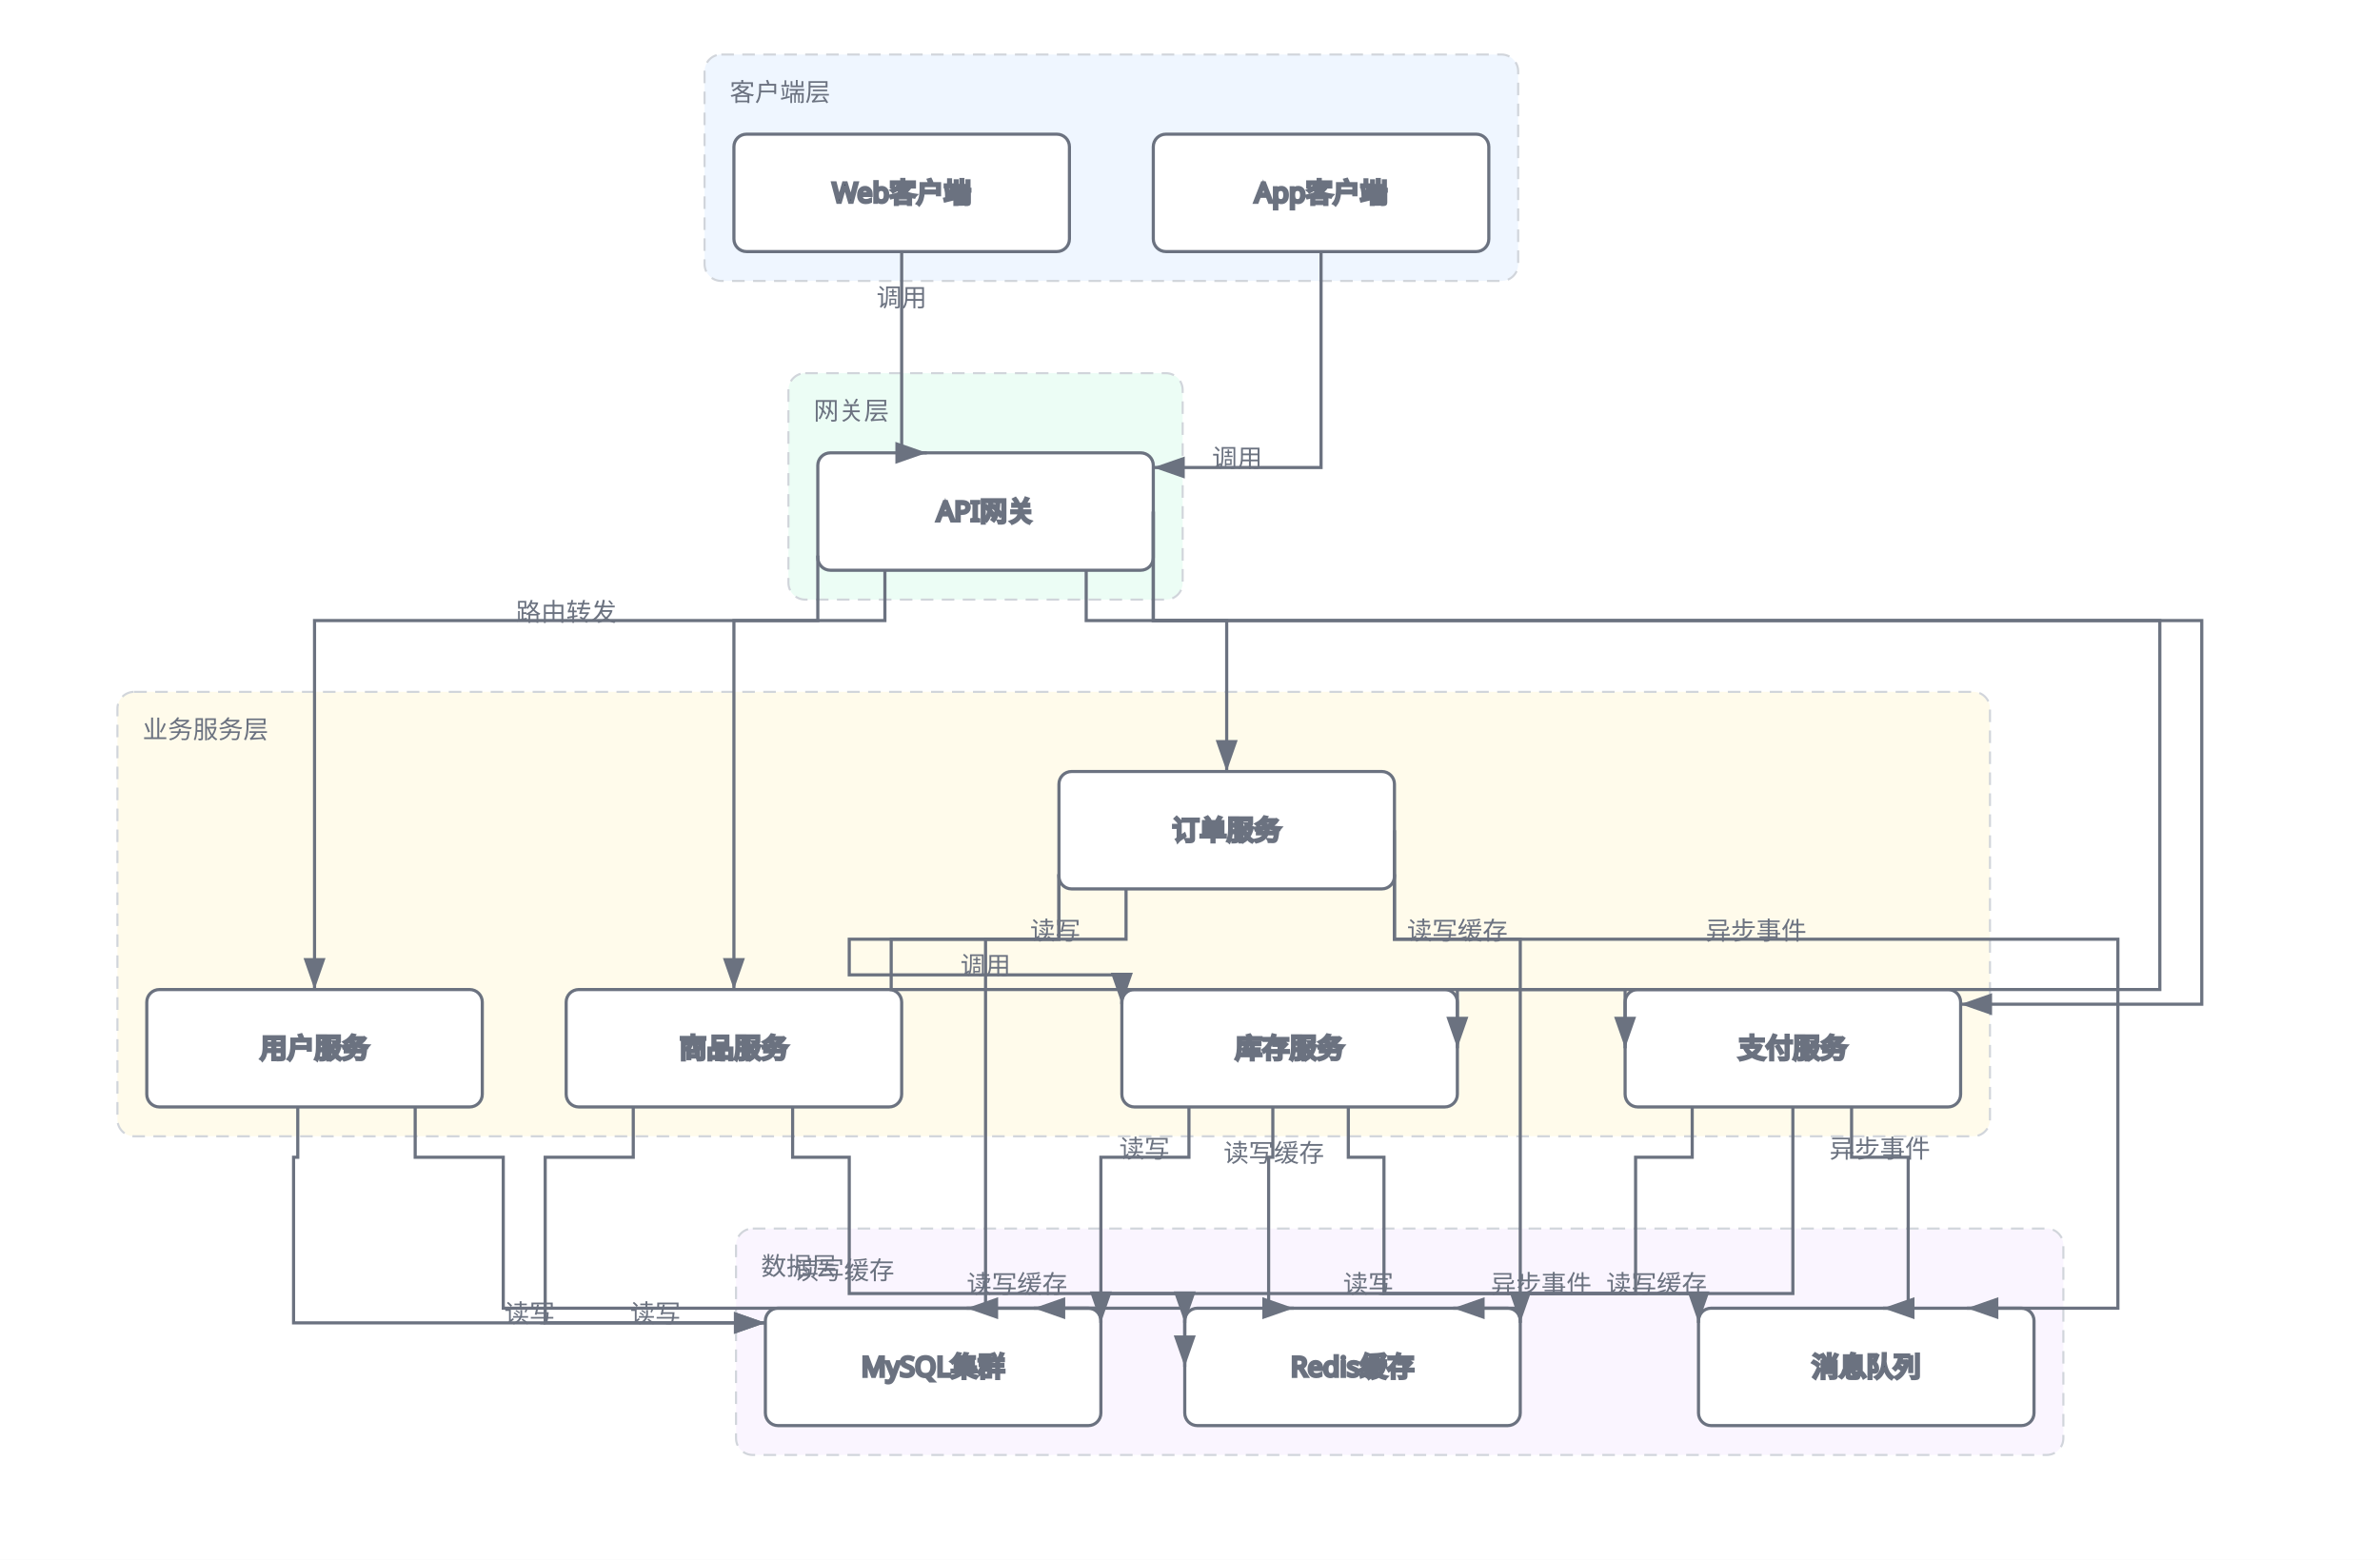
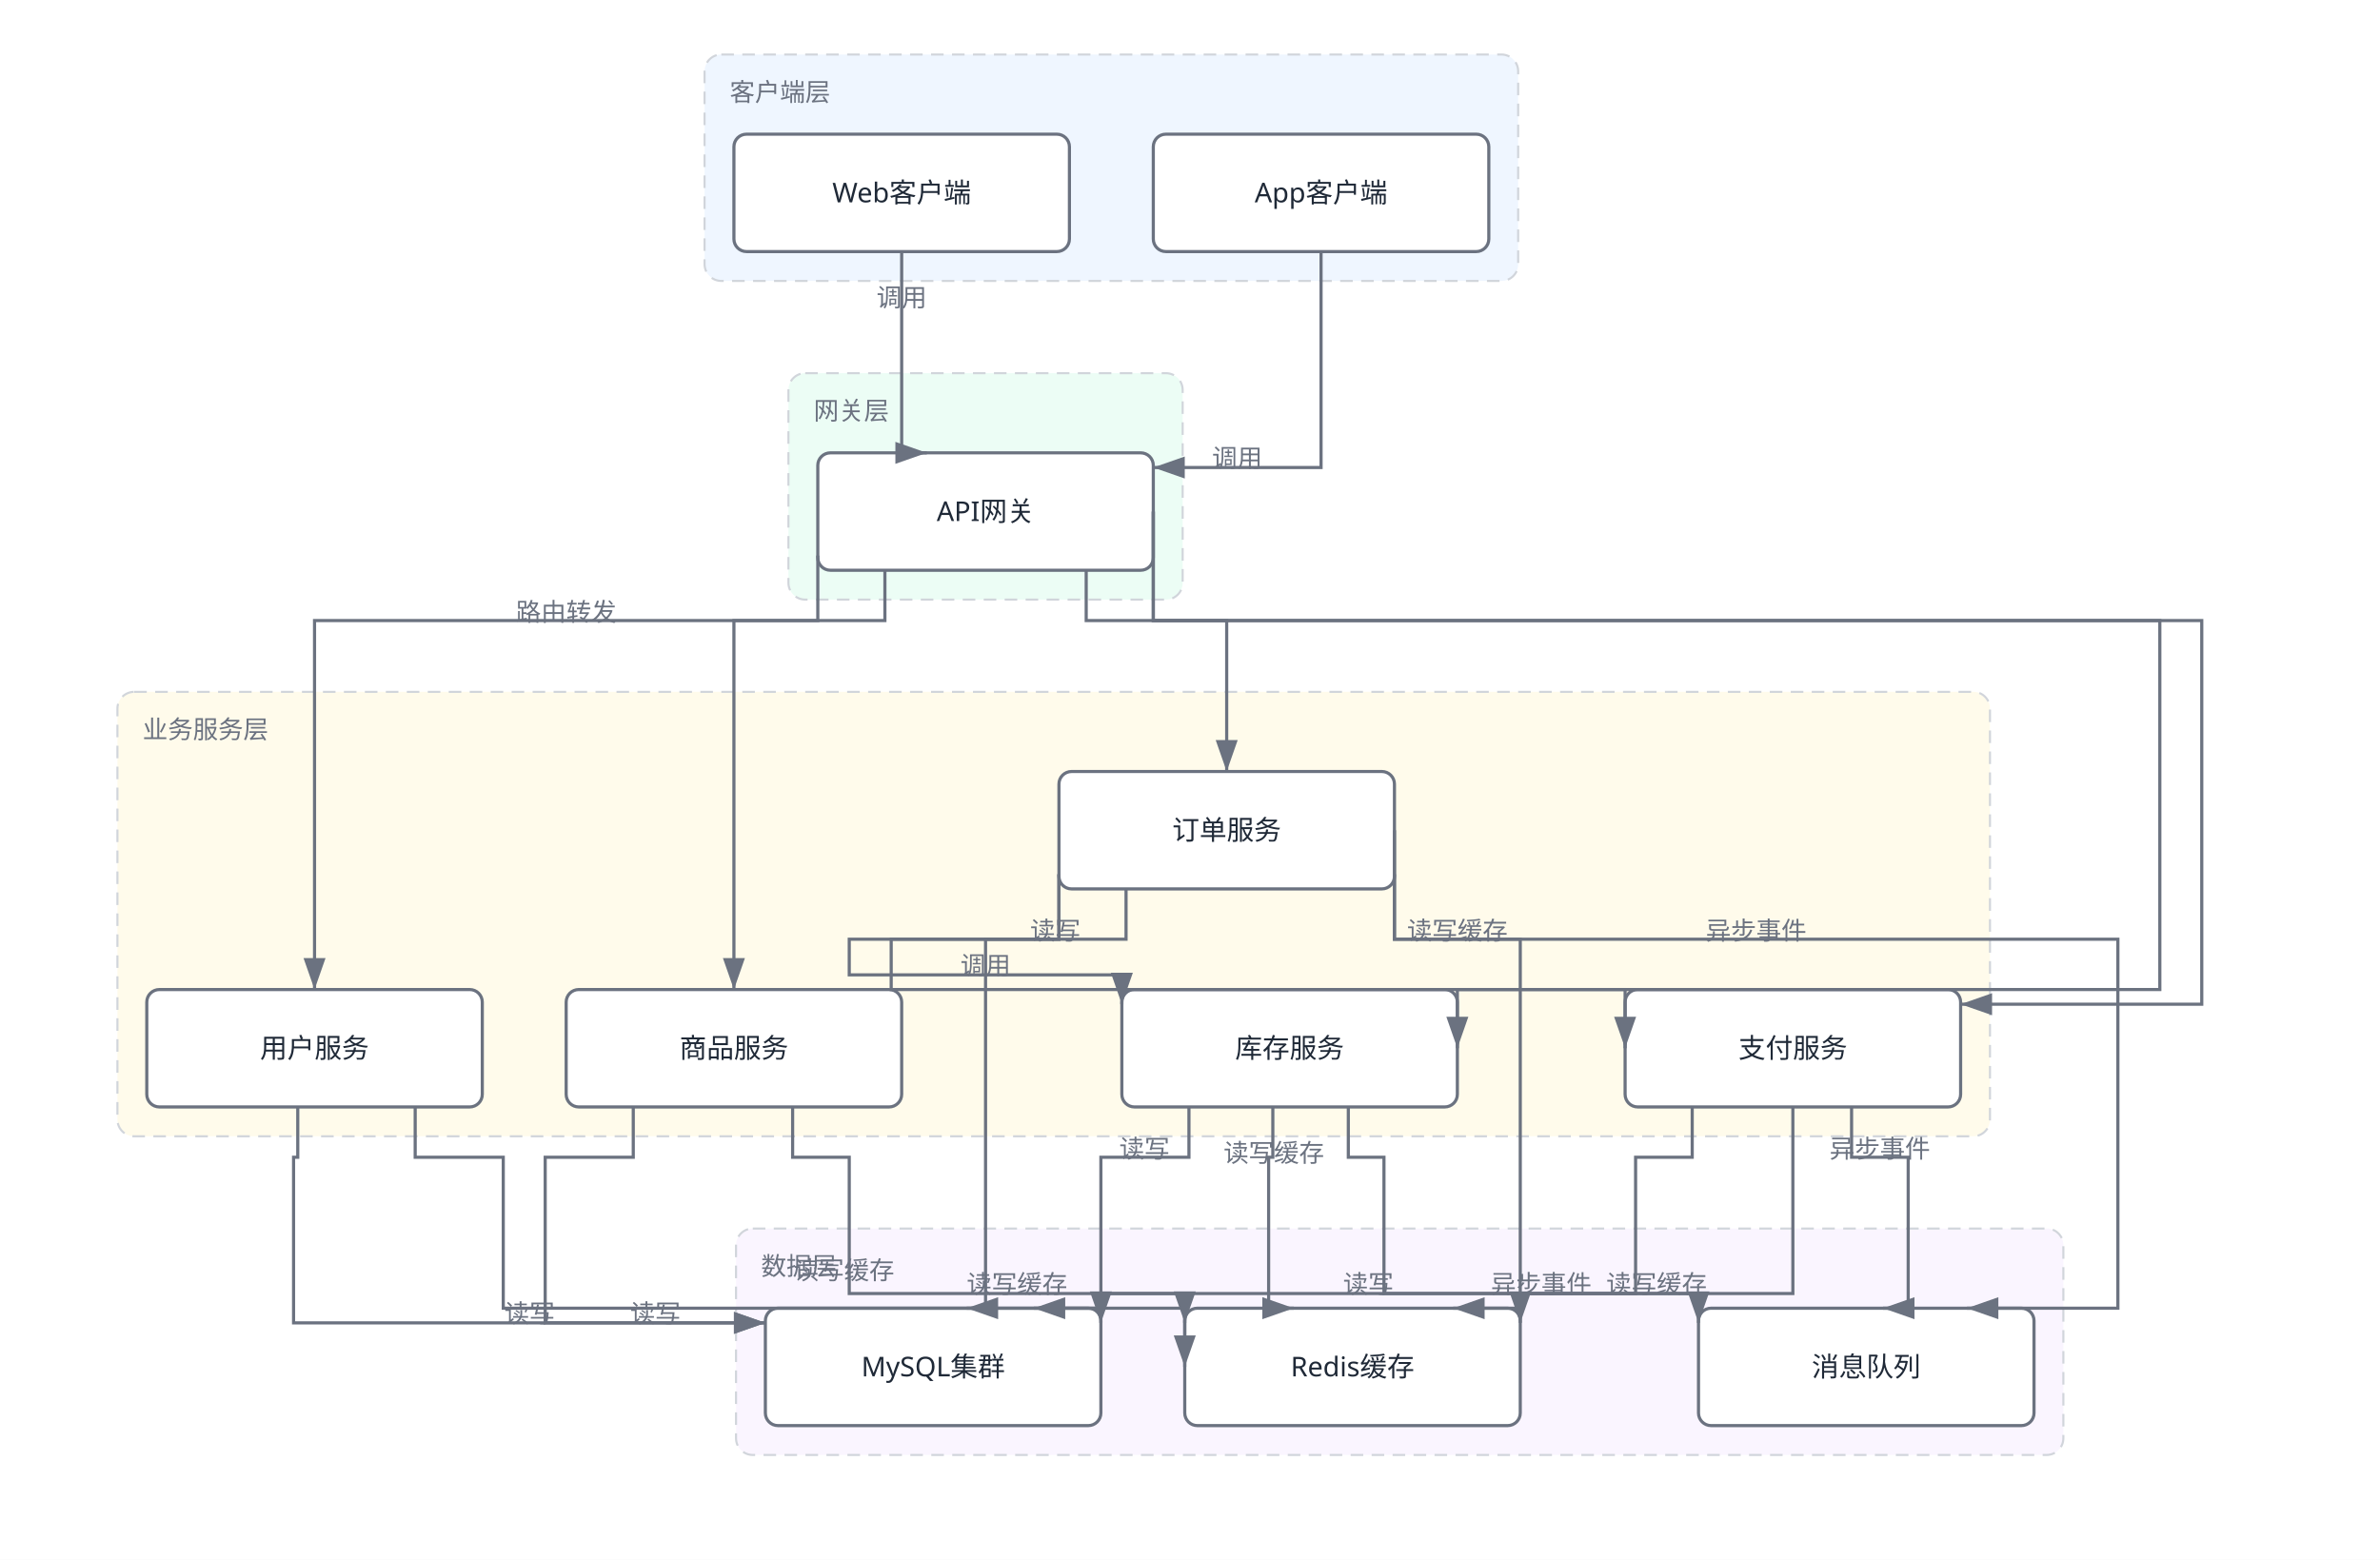
<svg xmlns="http://www.w3.org/2000/svg" width="1135" height="744" viewBox="0 0 1135 744">
  <defs>
    <marker id="arrowhead" markerWidth="10" markerHeight="7" refX="10" refY="3.5" orient="auto">
      <polygon points="0 0, 10 3.5, 0 7" fill="#6b7280" />
    </marker>
    <marker id="arrowhead-purple" markerWidth="10" markerHeight="7" refX="10" refY="3.5" orient="auto">
      <polygon points="0 0, 10 3.5, 0 7" fill="#7c3aed" />
    </marker>
  </defs>
  <style>.lgdl-anchors,.lgdl-edge-anchors{opacity:0;pointer-events:none;transition:opacity .12s ease}.lgdl-node:hover + .lgdl-anchors,.lgdl-class:hover + .lgdl-anchors,.lgdl-group:hover + .lgdl-anchors,.lgdl-lane:hover + .lgdl-anchors{opacity:1}.lgdl-edge:hover + .lgdl-edge-anchors,.lgdl-aggregate-edge:hover + .lgdl-edge-anchors{opacity:1}.lgdl-node.lgdl-hovered + .lgdl-anchors,.lgdl-class.lgdl-hovered + .lgdl-anchors,.lgdl-group.lgdl-hovered + .lgdl-anchors,.lgdl-lane.lgdl-hovered + .lgdl-anchors{opacity:1}.lgdl-edge.lgdl-hovered + .lgdl-edge-anchors,.lgdl-aggregate-edge.lgdl-hovered + .lgdl-edge-anchors{opacity:1}.lgdl-hovered{filter:drop-shadow(0 0 3px rgba(79,70,229,.65))}</style>
  <rect x="0" y="0" width="1135" height="744" fill="#ffffff" />
  <g class="lgdl-group" data-lgdl-loc="groups[0]">
    <rect x="336" y="26" width="388" height="108" rx="8" fill="#eff6ff" stroke="#d1d5db" stroke-dasharray="6 4" />
    <text x="348" y="44" font-family="'Segoe UI', 'PingFang SC', 'Microsoft YaHei', sans-serif" font-size="12" fill="#6b7280" text-anchor="start" dominant-baseline="middle">客户端层</text>
  </g>
  <g class="lgdl-anchors">
    <circle cx="724.0" cy="80.0" r="3" fill="#64748b" />
    <circle cx="721.9" cy="131.4" r="3" fill="#64748b" />
    <circle cx="623.5" cy="134.0" r="3" fill="#64748b" />
    <circle cx="584.0" cy="134.0" r="3" fill="#64748b" />
    <circle cx="561.2" cy="134.0" r="3" fill="#64748b" />
    <circle cx="544.5" cy="134.0" r="3" fill="#64748b" />
    <circle cx="530.0" cy="134.0" r="3" fill="#64748b" />
    <circle cx="515.5" cy="134.0" r="3" fill="#64748b" />
    <circle cx="498.8" cy="134.0" r="3" fill="#64748b" />
    <circle cx="476.0" cy="134.0" r="3" fill="#64748b" />
    <circle cx="436.5" cy="134.0" r="3" fill="#64748b" />
    <circle cx="338.1" cy="131.4" r="3" fill="#64748b" />
    <circle cx="336.0" cy="80.0" r="3" fill="#64748b" />
    <circle cx="338.1" cy="28.6" r="3" fill="#64748b" />
    <circle cx="436.5" cy="26.0" r="3" fill="#64748b" />
    <circle cx="476.0" cy="26.0" r="3" fill="#64748b" />
    <circle cx="498.8" cy="26.0" r="3" fill="#64748b" />
    <circle cx="515.5" cy="26.0" r="3" fill="#64748b" />
    <circle cx="530.0" cy="26.0" r="3" fill="#64748b" />
    <circle cx="544.5" cy="26.0" r="3" fill="#64748b" />
    <circle cx="561.2" cy="26.0" r="3" fill="#64748b" />
    <circle cx="584.0" cy="26.0" r="3" fill="#64748b" />
    <circle cx="623.5" cy="26.0" r="3" fill="#64748b" />
    <circle cx="721.9" cy="28.6" r="3" fill="#64748b" />
  </g>
  <g class="lgdl-group" data-lgdl-loc="groups[1]">
    <rect x="376" y="178" width="188" height="108" rx="8" fill="#ecfdf5" stroke="#d1d5db" stroke-dasharray="6 4" />
    <text x="388" y="196" font-family="'Segoe UI', 'PingFang SC', 'Microsoft YaHei', sans-serif" font-size="12" fill="#6b7280" text-anchor="start" dominant-baseline="middle">网关层</text>
  </g>
  <g class="lgdl-anchors">
    <circle cx="564.0" cy="232.0" r="3" fill="#64748b" />
    <circle cx="564.0" cy="257.2" r="3" fill="#64748b" />
    <circle cx="560.8" cy="284.4" r="3" fill="#64748b" />
    <circle cx="524.0" cy="286.0" r="3" fill="#64748b" />
    <circle cx="501.2" cy="286.0" r="3" fill="#64748b" />
    <circle cx="484.5" cy="286.0" r="3" fill="#64748b" />
    <circle cx="470.0" cy="286.0" r="3" fill="#64748b" />
    <circle cx="455.5" cy="286.0" r="3" fill="#64748b" />
    <circle cx="438.8" cy="286.0" r="3" fill="#64748b" />
    <circle cx="416.0" cy="286.0" r="3" fill="#64748b" />
    <circle cx="379.2" cy="284.4" r="3" fill="#64748b" />
    <circle cx="376.0" cy="257.2" r="3" fill="#64748b" />
    <circle cx="376.0" cy="232.0" r="3" fill="#64748b" />
    <circle cx="376.0" cy="206.8" r="3" fill="#64748b" />
    <circle cx="379.2" cy="179.6" r="3" fill="#64748b" />
    <circle cx="416.0" cy="178.0" r="3" fill="#64748b" />
    <circle cx="438.8" cy="178.0" r="3" fill="#64748b" />
    <circle cx="455.5" cy="178.0" r="3" fill="#64748b" />
    <circle cx="470.0" cy="178.0" r="3" fill="#64748b" />
    <circle cx="484.5" cy="178.0" r="3" fill="#64748b" />
    <circle cx="501.2" cy="178.0" r="3" fill="#64748b" />
    <circle cx="524.0" cy="178.0" r="3" fill="#64748b" />
    <circle cx="560.8" cy="179.6" r="3" fill="#64748b" />
    <circle cx="564.0" cy="206.8" r="3" fill="#64748b" />
  </g>
  <g class="lgdl-group" data-lgdl-loc="groups[2]">
    <rect x="56" y="330" width="893" height="212" rx="8" fill="#fffbeb" stroke="#d1d5db" stroke-dasharray="6 4" />
    <text x="68" y="348" font-family="'Segoe UI', 'PingFang SC', 'Microsoft YaHei', sans-serif" font-size="12" fill="#6b7280" text-anchor="start" dominant-baseline="middle">业务服务层</text>
  </g>
  <g class="lgdl-anchors">
    <circle cx="949.0" cy="436.0" r="3" fill="#64748b" />
    <circle cx="898.1" cy="542.0" r="3" fill="#64748b" />
    <circle cx="686.1" cy="542.0" r="3" fill="#64748b" />
    <circle cx="608.5" cy="542.0" r="3" fill="#64748b" />
    <circle cx="563.7" cy="542.0" r="3" fill="#64748b" />
    <circle cx="530.9" cy="542.0" r="3" fill="#64748b" />
    <circle cx="502.5" cy="542.0" r="3" fill="#64748b" />
    <circle cx="474.1" cy="542.0" r="3" fill="#64748b" />
    <circle cx="441.3" cy="542.0" r="3" fill="#64748b" />
    <circle cx="396.5" cy="542.0" r="3" fill="#64748b" />
    <circle cx="318.9" cy="542.0" r="3" fill="#64748b" />
    <circle cx="106.9" cy="542.0" r="3" fill="#64748b" />
    <circle cx="56.0" cy="436.0" r="3" fill="#64748b" />
    <circle cx="106.9" cy="330.0" r="3" fill="#64748b" />
    <circle cx="318.9" cy="330.0" r="3" fill="#64748b" />
    <circle cx="396.5" cy="330.0" r="3" fill="#64748b" />
    <circle cx="441.3" cy="330.0" r="3" fill="#64748b" />
    <circle cx="474.1" cy="330.0" r="3" fill="#64748b" />
    <circle cx="502.5" cy="330.0" r="3" fill="#64748b" />
    <circle cx="530.9" cy="330.0" r="3" fill="#64748b" />
    <circle cx="563.7" cy="330.0" r="3" fill="#64748b" />
    <circle cx="608.5" cy="330.0" r="3" fill="#64748b" />
    <circle cx="686.1" cy="330.0" r="3" fill="#64748b" />
    <circle cx="898.1" cy="330.0" r="3" fill="#64748b" />
  </g>
  <g class="lgdl-group" data-lgdl-loc="groups[3]">
    <rect x="351" y="586" width="633" height="108" rx="8" fill="#faf5ff" stroke="#d1d5db" stroke-dasharray="6 4" />
    <text x="363" y="604" font-family="'Segoe UI', 'PingFang SC', 'Microsoft YaHei', sans-serif" font-size="12" fill="#6b7280" text-anchor="start" dominant-baseline="middle">数据层</text>
  </g>
  <g class="lgdl-anchors">
    <circle cx="984.0" cy="640.0" r="3" fill="#64748b" />
    <circle cx="869.0" cy="694.0" r="3" fill="#64748b" />
    <circle cx="761.0" cy="694.0" r="3" fill="#64748b" />
    <circle cx="721.5" cy="694.0" r="3" fill="#64748b" />
    <circle cx="698.7" cy="694.0" r="3" fill="#64748b" />
    <circle cx="682.0" cy="694.0" r="3" fill="#64748b" />
    <circle cx="667.5" cy="694.0" r="3" fill="#64748b" />
    <circle cx="653.0" cy="694.0" r="3" fill="#64748b" />
    <circle cx="636.3" cy="694.0" r="3" fill="#64748b" />
    <circle cx="613.5" cy="694.0" r="3" fill="#64748b" />
    <circle cx="574.0" cy="694.0" r="3" fill="#64748b" />
    <circle cx="466.0" cy="694.0" r="3" fill="#64748b" />
    <circle cx="351.0" cy="640.0" r="3" fill="#64748b" />
    <circle cx="466.0" cy="586.0" r="3" fill="#64748b" />
    <circle cx="574.0" cy="586.0" r="3" fill="#64748b" />
    <circle cx="613.5" cy="586.0" r="3" fill="#64748b" />
    <circle cx="636.3" cy="586.0" r="3" fill="#64748b" />
    <circle cx="653.0" cy="586.0" r="3" fill="#64748b" />
    <circle cx="667.5" cy="586.0" r="3" fill="#64748b" />
    <circle cx="682.0" cy="586.0" r="3" fill="#64748b" />
    <circle cx="698.7" cy="586.0" r="3" fill="#64748b" />
    <circle cx="721.5" cy="586.0" r="3" fill="#64748b" />
    <circle cx="761.0" cy="586.0" r="3" fill="#64748b" />
    <circle cx="869.0" cy="586.0" r="3" fill="#64748b" />
  </g>
-   <g class="lgdl-node" data-lgdl-loc="nodes[0]" fill="#ffffff" stroke="#6b7280" stroke-width="1.5">
-     <rect x="350" y="64" width="160" height="56" rx="6" ry="6" />
+   <g class="lgdl-node" data-lgdl-loc="nodes[0]">
+     <rect x="350" y="64" width="160" height="56" rx="6" ry="6" fill="#ffffff" stroke="#6b7280" stroke-width="1.5" />
    <text x="430" y="92" font-family="'Segoe UI', 'PingFang SC', 'Microsoft YaHei', sans-serif" font-size="13" fill="#1f2937" text-anchor="middle" dominant-baseline="middle">Web客户端</text>
  </g>
  <g class="lgdl-anchors">
    <circle cx="510.0" cy="92.0" r="3" fill="#6b7280" />
    <circle cx="510.0" cy="113.4" r="3" fill="#6b7280" />
    <circle cx="478.5" cy="120.0" r="3" fill="#6b7280" />
    <circle cx="458.0" cy="120.0" r="3" fill="#6b7280" />
    <circle cx="446.2" cy="120.0" r="3" fill="#6b7280" />
    <circle cx="437.5" cy="120.0" r="3" fill="#6b7280" />
    <circle cx="430.0" cy="120.0" r="3" fill="#6b7280" />
    <circle cx="422.5" cy="120.0" r="3" fill="#6b7280" />
    <circle cx="413.8" cy="120.0" r="3" fill="#6b7280" />
    <circle cx="402.0" cy="120.0" r="3" fill="#6b7280" />
    <circle cx="381.5" cy="120.0" r="3" fill="#6b7280" />
    <circle cx="350.0" cy="113.4" r="3" fill="#6b7280" />
    <circle cx="350.0" cy="92.0" r="3" fill="#6b7280" />
    <circle cx="350.0" cy="70.6" r="3" fill="#6b7280" />
    <circle cx="381.5" cy="64.0" r="3" fill="#6b7280" />
    <circle cx="402.0" cy="64.0" r="3" fill="#6b7280" />
    <circle cx="413.8" cy="64.0" r="3" fill="#6b7280" />
    <circle cx="422.5" cy="64.0" r="3" fill="#6b7280" />
    <circle cx="430.0" cy="64.0" r="3" fill="#6b7280" />
    <circle cx="437.5" cy="64.0" r="3" fill="#6b7280" />
    <circle cx="446.2" cy="64.0" r="3" fill="#6b7280" />
    <circle cx="458.0" cy="64.0" r="3" fill="#6b7280" />
    <circle cx="478.5" cy="64.0" r="3" fill="#6b7280" />
    <circle cx="510.0" cy="70.6" r="3" fill="#6b7280" />
  </g>
-   <g class="lgdl-node" data-lgdl-loc="nodes[1]" fill="#ffffff" stroke="#6b7280" stroke-width="1.5">
-     <rect x="550" y="64" width="160" height="56" rx="6" ry="6" />
+   <g class="lgdl-node" data-lgdl-loc="nodes[1]">
+     <rect x="550" y="64" width="160" height="56" rx="6" ry="6" fill="#ffffff" stroke="#6b7280" stroke-width="1.5" />
    <text x="630" y="92" font-family="'Segoe UI', 'PingFang SC', 'Microsoft YaHei', sans-serif" font-size="13" fill="#1f2937" text-anchor="middle" dominant-baseline="middle">App客户端</text>
  </g>
  <g class="lgdl-anchors">
    <circle cx="710.0" cy="92.0" r="3" fill="#6b7280" />
    <circle cx="710.0" cy="113.4" r="3" fill="#6b7280" />
    <circle cx="678.5" cy="120.0" r="3" fill="#6b7280" />
    <circle cx="658.0" cy="120.0" r="3" fill="#6b7280" />
    <circle cx="646.2" cy="120.0" r="3" fill="#6b7280" />
    <circle cx="637.5" cy="120.0" r="3" fill="#6b7280" />
    <circle cx="630.0" cy="120.0" r="3" fill="#6b7280" />
    <circle cx="622.5" cy="120.0" r="3" fill="#6b7280" />
    <circle cx="613.8" cy="120.0" r="3" fill="#6b7280" />
    <circle cx="602.0" cy="120.0" r="3" fill="#6b7280" />
    <circle cx="581.5" cy="120.0" r="3" fill="#6b7280" />
    <circle cx="550.0" cy="113.4" r="3" fill="#6b7280" />
    <circle cx="550.0" cy="92.0" r="3" fill="#6b7280" />
    <circle cx="550.0" cy="70.6" r="3" fill="#6b7280" />
    <circle cx="581.5" cy="64.0" r="3" fill="#6b7280" />
    <circle cx="602.0" cy="64.0" r="3" fill="#6b7280" />
    <circle cx="613.8" cy="64.0" r="3" fill="#6b7280" />
    <circle cx="622.5" cy="64.0" r="3" fill="#6b7280" />
    <circle cx="630.0" cy="64.0" r="3" fill="#6b7280" />
    <circle cx="637.5" cy="64.0" r="3" fill="#6b7280" />
    <circle cx="646.2" cy="64.0" r="3" fill="#6b7280" />
    <circle cx="658.0" cy="64.0" r="3" fill="#6b7280" />
    <circle cx="678.5" cy="64.0" r="3" fill="#6b7280" />
    <circle cx="710.0" cy="70.6" r="3" fill="#6b7280" />
  </g>
-   <g class="lgdl-node" data-lgdl-loc="nodes[2]" fill="#ffffff" stroke="#6b7280" stroke-width="1.5">
-     <rect x="390" y="216" width="160" height="56" rx="6" ry="6" />
+   <g class="lgdl-node" data-lgdl-loc="nodes[2]">
+     <rect x="390" y="216" width="160" height="56" rx="6" ry="6" fill="#ffffff" stroke="#6b7280" stroke-width="1.5" />
    <text x="470" y="244" font-family="'Segoe UI', 'PingFang SC', 'Microsoft YaHei', sans-serif" font-size="13" fill="#1f2937" text-anchor="middle" dominant-baseline="middle">API网关</text>
  </g>
  <g class="lgdl-anchors">
    <circle cx="550.0" cy="244.0" r="3" fill="#6b7280" />
    <circle cx="550.0" cy="265.4" r="3" fill="#6b7280" />
    <circle cx="518.5" cy="272.0" r="3" fill="#6b7280" />
    <circle cx="498.0" cy="272.0" r="3" fill="#6b7280" />
    <circle cx="486.2" cy="272.0" r="3" fill="#6b7280" />
    <circle cx="477.5" cy="272.0" r="3" fill="#6b7280" />
    <circle cx="470.0" cy="272.0" r="3" fill="#6b7280" />
    <circle cx="462.5" cy="272.0" r="3" fill="#6b7280" />
    <circle cx="453.8" cy="272.0" r="3" fill="#6b7280" />
    <circle cx="442.0" cy="272.0" r="3" fill="#6b7280" />
    <circle cx="421.5" cy="272.0" r="3" fill="#6b7280" />
    <circle cx="390.0" cy="265.4" r="3" fill="#6b7280" />
    <circle cx="390.0" cy="244.0" r="3" fill="#6b7280" />
    <circle cx="390.0" cy="222.6" r="3" fill="#6b7280" />
    <circle cx="421.5" cy="216.0" r="3" fill="#6b7280" />
    <circle cx="442.0" cy="216.0" r="3" fill="#6b7280" />
    <circle cx="453.8" cy="216.0" r="3" fill="#6b7280" />
    <circle cx="462.5" cy="216.0" r="3" fill="#6b7280" />
    <circle cx="470.0" cy="216.0" r="3" fill="#6b7280" />
    <circle cx="477.5" cy="216.0" r="3" fill="#6b7280" />
    <circle cx="486.2" cy="216.0" r="3" fill="#6b7280" />
    <circle cx="498.0" cy="216.0" r="3" fill="#6b7280" />
    <circle cx="518.5" cy="216.0" r="3" fill="#6b7280" />
    <circle cx="550.0" cy="222.6" r="3" fill="#6b7280" />
  </g>
-   <g class="lgdl-node" data-lgdl-loc="nodes[3]" fill="#ffffff" stroke="#6b7280" stroke-width="1.5">
-     <rect x="70" y="472" width="160" height="56" rx="6" ry="6" />
+   <g class="lgdl-node" data-lgdl-loc="nodes[3]">
+     <rect x="70" y="472" width="160" height="56" rx="6" ry="6" fill="#ffffff" stroke="#6b7280" stroke-width="1.5" />
    <text x="150" y="500" font-family="'Segoe UI', 'PingFang SC', 'Microsoft YaHei', sans-serif" font-size="13" fill="#1f2937" text-anchor="middle" dominant-baseline="middle">用户服务</text>
  </g>
  <g class="lgdl-anchors">
    <circle cx="230.0" cy="500.0" r="3" fill="#6b7280" />
    <circle cx="230.0" cy="521.4" r="3" fill="#6b7280" />
    <circle cx="198.5" cy="528.0" r="3" fill="#6b7280" />
    <circle cx="178.0" cy="528.0" r="3" fill="#6b7280" />
    <circle cx="166.2" cy="528.0" r="3" fill="#6b7280" />
    <circle cx="157.5" cy="528.0" r="3" fill="#6b7280" />
    <circle cx="150.0" cy="528.0" r="3" fill="#6b7280" />
    <circle cx="142.5" cy="528.0" r="3" fill="#6b7280" />
    <circle cx="133.8" cy="528.0" r="3" fill="#6b7280" />
    <circle cx="122.0" cy="528.0" r="3" fill="#6b7280" />
    <circle cx="101.5" cy="528.0" r="3" fill="#6b7280" />
    <circle cx="70.0" cy="521.4" r="3" fill="#6b7280" />
    <circle cx="70.0" cy="500.0" r="3" fill="#6b7280" />
    <circle cx="70.0" cy="478.6" r="3" fill="#6b7280" />
    <circle cx="101.5" cy="472.0" r="3" fill="#6b7280" />
    <circle cx="122.0" cy="472.0" r="3" fill="#6b7280" />
    <circle cx="133.8" cy="472.0" r="3" fill="#6b7280" />
    <circle cx="142.5" cy="472.0" r="3" fill="#6b7280" />
    <circle cx="150.0" cy="472.0" r="3" fill="#6b7280" />
    <circle cx="157.5" cy="472.0" r="3" fill="#6b7280" />
    <circle cx="166.2" cy="472.0" r="3" fill="#6b7280" />
    <circle cx="178.0" cy="472.0" r="3" fill="#6b7280" />
    <circle cx="198.5" cy="472.0" r="3" fill="#6b7280" />
    <circle cx="230.0" cy="478.6" r="3" fill="#6b7280" />
  </g>
-   <g class="lgdl-node" data-lgdl-loc="nodes[4]" fill="#ffffff" stroke="#6b7280" stroke-width="1.5">
-     <rect x="270" y="472" width="160" height="56" rx="6" ry="6" />
+   <g class="lgdl-node" data-lgdl-loc="nodes[4]">
+     <rect x="270" y="472" width="160" height="56" rx="6" ry="6" fill="#ffffff" stroke="#6b7280" stroke-width="1.5" />
    <text x="350" y="500" font-family="'Segoe UI', 'PingFang SC', 'Microsoft YaHei', sans-serif" font-size="13" fill="#1f2937" text-anchor="middle" dominant-baseline="middle">商品服务</text>
  </g>
  <g class="lgdl-anchors">
    <circle cx="430.0" cy="500.0" r="3" fill="#6b7280" />
    <circle cx="430.0" cy="521.4" r="3" fill="#6b7280" />
    <circle cx="398.5" cy="528.0" r="3" fill="#6b7280" />
    <circle cx="378.0" cy="528.0" r="3" fill="#6b7280" />
    <circle cx="366.2" cy="528.0" r="3" fill="#6b7280" />
    <circle cx="357.5" cy="528.0" r="3" fill="#6b7280" />
    <circle cx="350.0" cy="528.0" r="3" fill="#6b7280" />
    <circle cx="342.5" cy="528.0" r="3" fill="#6b7280" />
    <circle cx="333.8" cy="528.0" r="3" fill="#6b7280" />
    <circle cx="322.0" cy="528.0" r="3" fill="#6b7280" />
    <circle cx="301.5" cy="528.0" r="3" fill="#6b7280" />
    <circle cx="270.0" cy="521.4" r="3" fill="#6b7280" />
    <circle cx="270.0" cy="500.0" r="3" fill="#6b7280" />
    <circle cx="270.0" cy="478.6" r="3" fill="#6b7280" />
    <circle cx="301.5" cy="472.0" r="3" fill="#6b7280" />
    <circle cx="322.0" cy="472.0" r="3" fill="#6b7280" />
    <circle cx="333.8" cy="472.0" r="3" fill="#6b7280" />
    <circle cx="342.5" cy="472.0" r="3" fill="#6b7280" />
    <circle cx="350.0" cy="472.0" r="3" fill="#6b7280" />
    <circle cx="357.5" cy="472.0" r="3" fill="#6b7280" />
    <circle cx="366.2" cy="472.0" r="3" fill="#6b7280" />
    <circle cx="378.0" cy="472.0" r="3" fill="#6b7280" />
    <circle cx="398.5" cy="472.0" r="3" fill="#6b7280" />
    <circle cx="430.0" cy="478.6" r="3" fill="#6b7280" />
  </g>
-   <g class="lgdl-node" data-lgdl-loc="nodes[5]" fill="#ffffff" stroke="#6b7280" stroke-width="1.5">
-     <rect x="505" y="368" width="160" height="56" rx="6" ry="6" />
+   <g class="lgdl-node" data-lgdl-loc="nodes[5]">
+     <rect x="505" y="368" width="160" height="56" rx="6" ry="6" fill="#ffffff" stroke="#6b7280" stroke-width="1.5" />
    <text x="585" y="396" font-family="'Segoe UI', 'PingFang SC', 'Microsoft YaHei', sans-serif" font-size="13" fill="#1f2937" text-anchor="middle" dominant-baseline="middle">订单服务</text>
  </g>
  <g class="lgdl-anchors">
    <circle cx="665.0" cy="396.0" r="3" fill="#6b7280" />
    <circle cx="665.0" cy="417.4" r="3" fill="#6b7280" />
    <circle cx="633.5" cy="424.0" r="3" fill="#6b7280" />
    <circle cx="613.0" cy="424.0" r="3" fill="#6b7280" />
    <circle cx="601.2" cy="424.0" r="3" fill="#6b7280" />
    <circle cx="592.5" cy="424.0" r="3" fill="#6b7280" />
    <circle cx="585.0" cy="424.0" r="3" fill="#6b7280" />
    <circle cx="577.5" cy="424.0" r="3" fill="#6b7280" />
    <circle cx="568.8" cy="424.0" r="3" fill="#6b7280" />
    <circle cx="557.0" cy="424.0" r="3" fill="#6b7280" />
    <circle cx="536.5" cy="424.0" r="3" fill="#6b7280" />
    <circle cx="505.0" cy="417.4" r="3" fill="#6b7280" />
    <circle cx="505.0" cy="396.0" r="3" fill="#6b7280" />
    <circle cx="505.0" cy="374.6" r="3" fill="#6b7280" />
    <circle cx="536.5" cy="368.0" r="3" fill="#6b7280" />
    <circle cx="557.0" cy="368.0" r="3" fill="#6b7280" />
    <circle cx="568.8" cy="368.0" r="3" fill="#6b7280" />
    <circle cx="577.5" cy="368.0" r="3" fill="#6b7280" />
    <circle cx="585.0" cy="368.0" r="3" fill="#6b7280" />
    <circle cx="592.5" cy="368.0" r="3" fill="#6b7280" />
    <circle cx="601.2" cy="368.0" r="3" fill="#6b7280" />
    <circle cx="613.0" cy="368.0" r="3" fill="#6b7280" />
    <circle cx="633.5" cy="368.0" r="3" fill="#6b7280" />
    <circle cx="665.0" cy="374.6" r="3" fill="#6b7280" />
  </g>
-   <g class="lgdl-node" data-lgdl-loc="nodes[6]" fill="#ffffff" stroke="#6b7280" stroke-width="1.5">
-     <rect x="535" y="472" width="160" height="56" rx="6" ry="6" />
+   <g class="lgdl-node" data-lgdl-loc="nodes[6]">
+     <rect x="535" y="472" width="160" height="56" rx="6" ry="6" fill="#ffffff" stroke="#6b7280" stroke-width="1.5" />
    <text x="615" y="500" font-family="'Segoe UI', 'PingFang SC', 'Microsoft YaHei', sans-serif" font-size="13" fill="#1f2937" text-anchor="middle" dominant-baseline="middle">库存服务</text>
  </g>
  <g class="lgdl-anchors">
    <circle cx="695.0" cy="500.0" r="3" fill="#6b7280" />
    <circle cx="695.0" cy="521.4" r="3" fill="#6b7280" />
    <circle cx="663.5" cy="528.0" r="3" fill="#6b7280" />
    <circle cx="643.0" cy="528.0" r="3" fill="#6b7280" />
    <circle cx="631.2" cy="528.0" r="3" fill="#6b7280" />
    <circle cx="622.5" cy="528.0" r="3" fill="#6b7280" />
    <circle cx="615.0" cy="528.0" r="3" fill="#6b7280" />
    <circle cx="607.5" cy="528.0" r="3" fill="#6b7280" />
    <circle cx="598.8" cy="528.0" r="3" fill="#6b7280" />
    <circle cx="587.0" cy="528.0" r="3" fill="#6b7280" />
    <circle cx="566.5" cy="528.0" r="3" fill="#6b7280" />
    <circle cx="535.0" cy="521.4" r="3" fill="#6b7280" />
    <circle cx="535.0" cy="500.0" r="3" fill="#6b7280" />
    <circle cx="535.0" cy="478.6" r="3" fill="#6b7280" />
    <circle cx="566.5" cy="472.0" r="3" fill="#6b7280" />
    <circle cx="587.0" cy="472.0" r="3" fill="#6b7280" />
    <circle cx="598.8" cy="472.0" r="3" fill="#6b7280" />
    <circle cx="607.5" cy="472.0" r="3" fill="#6b7280" />
    <circle cx="615.0" cy="472.0" r="3" fill="#6b7280" />
    <circle cx="622.5" cy="472.0" r="3" fill="#6b7280" />
    <circle cx="631.2" cy="472.0" r="3" fill="#6b7280" />
    <circle cx="643.0" cy="472.0" r="3" fill="#6b7280" />
    <circle cx="663.5" cy="472.0" r="3" fill="#6b7280" />
    <circle cx="695.0" cy="478.6" r="3" fill="#6b7280" />
  </g>
-   <g class="lgdl-node" data-lgdl-loc="nodes[7]" fill="#ffffff" stroke="#6b7280" stroke-width="1.5">
-     <rect x="775" y="472" width="160" height="56" rx="6" ry="6" />
+   <g class="lgdl-node" data-lgdl-loc="nodes[7]">
+     <rect x="775" y="472" width="160" height="56" rx="6" ry="6" fill="#ffffff" stroke="#6b7280" stroke-width="1.5" />
    <text x="855" y="500" font-family="'Segoe UI', 'PingFang SC', 'Microsoft YaHei', sans-serif" font-size="13" fill="#1f2937" text-anchor="middle" dominant-baseline="middle">支付服务</text>
  </g>
  <g class="lgdl-anchors">
    <circle cx="935.0" cy="500.0" r="3" fill="#6b7280" />
    <circle cx="935.0" cy="521.4" r="3" fill="#6b7280" />
    <circle cx="903.5" cy="528.0" r="3" fill="#6b7280" />
    <circle cx="883.0" cy="528.0" r="3" fill="#6b7280" />
    <circle cx="871.2" cy="528.0" r="3" fill="#6b7280" />
    <circle cx="862.5" cy="528.0" r="3" fill="#6b7280" />
    <circle cx="855.0" cy="528.0" r="3" fill="#6b7280" />
    <circle cx="847.5" cy="528.0" r="3" fill="#6b7280" />
    <circle cx="838.8" cy="528.0" r="3" fill="#6b7280" />
    <circle cx="827.0" cy="528.0" r="3" fill="#6b7280" />
    <circle cx="806.5" cy="528.0" r="3" fill="#6b7280" />
    <circle cx="775.0" cy="521.4" r="3" fill="#6b7280" />
    <circle cx="775.0" cy="500.0" r="3" fill="#6b7280" />
    <circle cx="775.0" cy="478.6" r="3" fill="#6b7280" />
    <circle cx="806.5" cy="472.0" r="3" fill="#6b7280" />
    <circle cx="827.0" cy="472.0" r="3" fill="#6b7280" />
    <circle cx="838.8" cy="472.0" r="3" fill="#6b7280" />
    <circle cx="847.5" cy="472.0" r="3" fill="#6b7280" />
    <circle cx="855.0" cy="472.0" r="3" fill="#6b7280" />
    <circle cx="862.5" cy="472.0" r="3" fill="#6b7280" />
    <circle cx="871.2" cy="472.0" r="3" fill="#6b7280" />
    <circle cx="883.0" cy="472.0" r="3" fill="#6b7280" />
    <circle cx="903.5" cy="472.0" r="3" fill="#6b7280" />
    <circle cx="935.0" cy="478.6" r="3" fill="#6b7280" />
  </g>
-   <g class="lgdl-node" data-lgdl-loc="nodes[8]" fill="#ffffff" stroke="#6b7280" stroke-width="1.5">
-     <rect x="365" y="624" width="160" height="56" rx="6" ry="6" />
+   <g class="lgdl-node" data-lgdl-loc="nodes[8]">
+     <rect x="365" y="624" width="160" height="56" rx="6" ry="6" fill="#ffffff" stroke="#6b7280" stroke-width="1.5" />
    <text x="445" y="652" font-family="'Segoe UI', 'PingFang SC', 'Microsoft YaHei', sans-serif" font-size="13" fill="#1f2937" text-anchor="middle" dominant-baseline="middle">MySQL集群</text>
  </g>
  <g class="lgdl-anchors">
    <circle cx="525.0" cy="652.0" r="3" fill="#6b7280" />
    <circle cx="525.0" cy="673.4" r="3" fill="#6b7280" />
    <circle cx="493.5" cy="680.0" r="3" fill="#6b7280" />
    <circle cx="473.0" cy="680.0" r="3" fill="#6b7280" />
    <circle cx="461.2" cy="680.0" r="3" fill="#6b7280" />
    <circle cx="452.5" cy="680.0" r="3" fill="#6b7280" />
    <circle cx="445.0" cy="680.0" r="3" fill="#6b7280" />
    <circle cx="437.5" cy="680.0" r="3" fill="#6b7280" />
    <circle cx="428.8" cy="680.0" r="3" fill="#6b7280" />
    <circle cx="417.0" cy="680.0" r="3" fill="#6b7280" />
    <circle cx="396.5" cy="680.0" r="3" fill="#6b7280" />
    <circle cx="365.0" cy="673.4" r="3" fill="#6b7280" />
    <circle cx="365.0" cy="652.0" r="3" fill="#6b7280" />
    <circle cx="365.0" cy="630.6" r="3" fill="#6b7280" />
    <circle cx="396.5" cy="624.0" r="3" fill="#6b7280" />
    <circle cx="417.0" cy="624.0" r="3" fill="#6b7280" />
    <circle cx="428.8" cy="624.0" r="3" fill="#6b7280" />
    <circle cx="437.5" cy="624.0" r="3" fill="#6b7280" />
    <circle cx="445.0" cy="624.0" r="3" fill="#6b7280" />
    <circle cx="452.5" cy="624.0" r="3" fill="#6b7280" />
    <circle cx="461.2" cy="624.0" r="3" fill="#6b7280" />
    <circle cx="473.0" cy="624.0" r="3" fill="#6b7280" />
    <circle cx="493.5" cy="624.0" r="3" fill="#6b7280" />
    <circle cx="525.0" cy="630.6" r="3" fill="#6b7280" />
  </g>
-   <g class="lgdl-node" data-lgdl-loc="nodes[9]" fill="#ffffff" stroke="#6b7280" stroke-width="1.5">
-     <rect x="565" y="624" width="160" height="56" rx="6" ry="6" />
+   <g class="lgdl-node" data-lgdl-loc="nodes[9]">
+     <rect x="565" y="624" width="160" height="56" rx="6" ry="6" fill="#ffffff" stroke="#6b7280" stroke-width="1.5" />
    <text x="645" y="652" font-family="'Segoe UI', 'PingFang SC', 'Microsoft YaHei', sans-serif" font-size="13" fill="#1f2937" text-anchor="middle" dominant-baseline="middle">Redis缓存</text>
  </g>
  <g class="lgdl-anchors">
    <circle cx="725.0" cy="652.0" r="3" fill="#6b7280" />
    <circle cx="725.0" cy="673.4" r="3" fill="#6b7280" />
    <circle cx="693.5" cy="680.0" r="3" fill="#6b7280" />
    <circle cx="673.0" cy="680.0" r="3" fill="#6b7280" />
    <circle cx="661.2" cy="680.0" r="3" fill="#6b7280" />
    <circle cx="652.5" cy="680.0" r="3" fill="#6b7280" />
    <circle cx="645.0" cy="680.0" r="3" fill="#6b7280" />
    <circle cx="637.5" cy="680.0" r="3" fill="#6b7280" />
    <circle cx="628.8" cy="680.0" r="3" fill="#6b7280" />
    <circle cx="617.0" cy="680.0" r="3" fill="#6b7280" />
    <circle cx="596.5" cy="680.0" r="3" fill="#6b7280" />
    <circle cx="565.0" cy="673.4" r="3" fill="#6b7280" />
    <circle cx="565.0" cy="652.0" r="3" fill="#6b7280" />
    <circle cx="565.0" cy="630.6" r="3" fill="#6b7280" />
    <circle cx="596.5" cy="624.0" r="3" fill="#6b7280" />
    <circle cx="617.0" cy="624.0" r="3" fill="#6b7280" />
    <circle cx="628.8" cy="624.0" r="3" fill="#6b7280" />
    <circle cx="637.5" cy="624.0" r="3" fill="#6b7280" />
    <circle cx="645.0" cy="624.0" r="3" fill="#6b7280" />
    <circle cx="652.5" cy="624.0" r="3" fill="#6b7280" />
    <circle cx="661.2" cy="624.0" r="3" fill="#6b7280" />
    <circle cx="673.0" cy="624.0" r="3" fill="#6b7280" />
    <circle cx="693.5" cy="624.0" r="3" fill="#6b7280" />
    <circle cx="725.0" cy="630.6" r="3" fill="#6b7280" />
  </g>
-   <g class="lgdl-node" data-lgdl-loc="nodes[10]" fill="#ffffff" stroke="#6b7280" stroke-width="1.5">
-     <rect x="810" y="624" width="160" height="56" rx="6" ry="6" />
+   <g class="lgdl-node" data-lgdl-loc="nodes[10]">
+     <rect x="810" y="624" width="160" height="56" rx="6" ry="6" fill="#ffffff" stroke="#6b7280" stroke-width="1.5" />
    <text x="890" y="652" font-family="'Segoe UI', 'PingFang SC', 'Microsoft YaHei', sans-serif" font-size="13" fill="#1f2937" text-anchor="middle" dominant-baseline="middle">消息队列</text>
  </g>
  <g class="lgdl-anchors">
    <circle cx="970.0" cy="652.0" r="3" fill="#6b7280" />
    <circle cx="970.0" cy="673.4" r="3" fill="#6b7280" />
    <circle cx="938.5" cy="680.0" r="3" fill="#6b7280" />
    <circle cx="918.0" cy="680.0" r="3" fill="#6b7280" />
    <circle cx="906.2" cy="680.0" r="3" fill="#6b7280" />
    <circle cx="897.5" cy="680.0" r="3" fill="#6b7280" />
    <circle cx="890.0" cy="680.0" r="3" fill="#6b7280" />
    <circle cx="882.5" cy="680.0" r="3" fill="#6b7280" />
    <circle cx="873.8" cy="680.0" r="3" fill="#6b7280" />
    <circle cx="862.0" cy="680.0" r="3" fill="#6b7280" />
    <circle cx="841.5" cy="680.0" r="3" fill="#6b7280" />
    <circle cx="810.0" cy="673.4" r="3" fill="#6b7280" />
    <circle cx="810.0" cy="652.0" r="3" fill="#6b7280" />
    <circle cx="810.0" cy="630.6" r="3" fill="#6b7280" />
    <circle cx="841.5" cy="624.0" r="3" fill="#6b7280" />
    <circle cx="862.0" cy="624.0" r="3" fill="#6b7280" />
    <circle cx="873.8" cy="624.0" r="3" fill="#6b7280" />
    <circle cx="882.5" cy="624.0" r="3" fill="#6b7280" />
    <circle cx="890.0" cy="624.0" r="3" fill="#6b7280" />
    <circle cx="897.5" cy="624.0" r="3" fill="#6b7280" />
    <circle cx="906.2" cy="624.0" r="3" fill="#6b7280" />
    <circle cx="918.0" cy="624.0" r="3" fill="#6b7280" />
    <circle cx="938.5" cy="624.0" r="3" fill="#6b7280" />
    <circle cx="970.0" cy="630.6" r="3" fill="#6b7280" />
  </g>
  <g class="lgdl-edge" data-lgdl-loc="edges[0]">
    <path d="M 430,120 L 430,144 L 430,168 L 430,192 L 430,216 L 442,216" fill="none" stroke="#6b7280" stroke-width="1.5" marker-end="url(#arrowhead)" />
    <text x="430" y="142" font-family="'Segoe UI', 'PingFang SC', 'Microsoft YaHei', sans-serif" font-size="12" fill="#6b7280" text-anchor="middle" dominant-baseline="middle">调用</text>
  </g>
  <g class="lgdl-edge-anchors">
    <circle cx="430.0" cy="120.0" r="3.5" fill="#6b7280" />
    <circle cx="442.0" cy="216.0" r="3.5" fill="#6b7280" />
  </g>
  <g class="lgdl-edge" data-lgdl-loc="edges[1]">
    <path d="M 630,120 L 630,144 L 630,168 L 630,192 L 630,223 L 550,223" fill="none" stroke="#6b7280" stroke-width="1.5" marker-end="url(#arrowhead)" />
    <text x="590" y="218.564" font-family="'Segoe UI', 'PingFang SC', 'Microsoft YaHei', sans-serif" font-size="12" fill="#6b7280" text-anchor="middle" dominant-baseline="middle">调用</text>
  </g>
  <g class="lgdl-edge-anchors">
    <circle cx="630.0" cy="120.0" r="3.5" fill="#6b7280" />
    <circle cx="550.0" cy="222.6" r="3.5" fill="#6b7280" />
  </g>
  <g class="lgdl-edge" data-lgdl-loc="edges[2]">
    <path d="M 390,265 L 390,296 L 150,296 L 150,320 L 150,344 L 150,396 L 150,448 L 150,472" fill="none" stroke="#6b7280" stroke-width="1.5" marker-end="url(#arrowhead)" />
    <text x="270" y="292" font-family="'Segoe UI', 'PingFang SC', 'Microsoft YaHei', sans-serif" font-size="12" fill="#6b7280" text-anchor="middle" dominant-baseline="middle">路由转发</text>
  </g>
  <g class="lgdl-edge-anchors">
    <circle cx="390.0" cy="265.4" r="3.5" fill="#6b7280" />
    <circle cx="150.0" cy="472.0" r="3.5" fill="#6b7280" />
  </g>
  <g class="lgdl-edge" data-lgdl-loc="edges[3]">
    <path d="M 422,272 L 422,296 L 350,296 L 350,320 L 350,344 L 350,396 L 350,448 L 350,472" fill="none" stroke="#6b7280" stroke-width="1.5" marker-end="url(#arrowhead)" />
  </g>
  <g class="lgdl-edge-anchors">
    <circle cx="421.5" cy="272.0" r="3.5" fill="#6b7280" />
    <circle cx="350.0" cy="472.0" r="3.5" fill="#6b7280" />
  </g>
  <g class="lgdl-edge" data-lgdl-loc="edges[4]">
    <path d="M 518,272 L 518,296 L 585,296 L 585,320 L 585,344 L 585,368" fill="none" stroke="#6b7280" stroke-width="1.5" marker-end="url(#arrowhead)" />
  </g>
  <g class="lgdl-edge-anchors">
    <circle cx="518.5" cy="272.0" r="3.5" fill="#6b7280" />
    <circle cx="585.0" cy="368.0" r="3.5" fill="#6b7280" />
  </g>
  <g class="lgdl-edge" data-lgdl-loc="edges[5]">
    <path d="M 550,244 L 550,296 L 1030,296 L 1030,320 L 1030,344 L 1030,396 L 1030,448 L 1030,472 L 695,472 L 695,500" fill="none" stroke="#6b7280" stroke-width="1.5" marker-end="url(#arrowhead)" />
  </g>
  <g class="lgdl-edge-anchors">
    <circle cx="550.0" cy="244.0" r="3.5" fill="#6b7280" />
    <circle cx="695.0" cy="500.0" r="3.5" fill="#6b7280" />
  </g>
  <g class="lgdl-edge" data-lgdl-loc="edges[6]">
    <path d="M 550,244 L 550,296 L 1050,296 L 1050,320 L 1050,344 L 1050,396 L 1050,448 L 1050,479 L 935,479" fill="none" stroke="#6b7280" stroke-width="1.5" marker-end="url(#arrowhead)" />
  </g>
  <g class="lgdl-edge-anchors">
    <circle cx="550.0" cy="244.0" r="3.5" fill="#6b7280" />
    <circle cx="935.0" cy="478.6" r="3.5" fill="#6b7280" />
  </g>
  <g class="lgdl-edge" data-lgdl-loc="edges[7]">
    <path d="M 505,417 L 505,448 L 405,448 L 405,465 L 535,465 L 535,479" fill="none" stroke="#6b7280" stroke-width="1.5" marker-end="url(#arrowhead)" />
    <text x="470" y="460.564" font-family="'Segoe UI', 'PingFang SC', 'Microsoft YaHei', sans-serif" font-size="12" fill="#6b7280" text-anchor="middle" dominant-baseline="middle">调用</text>
  </g>
  <g class="lgdl-edge-anchors">
    <circle cx="505.0" cy="417.4" r="3.5" fill="#6b7280" />
    <circle cx="535.0" cy="478.6" r="3.5" fill="#6b7280" />
  </g>
  <g class="lgdl-edge" data-lgdl-loc="edges[8]">
    <path d="M 505,417 L 505,448 L 425,448 L 425,472 L 775,472 L 775,500" fill="none" stroke="#6b7280" stroke-width="1.5" marker-end="url(#arrowhead)" />
  </g>
  <g class="lgdl-edge-anchors">
    <circle cx="505.0" cy="417.4" r="3.5" fill="#6b7280" />
    <circle cx="775.0" cy="500.0" r="3.5" fill="#6b7280" />
  </g>
  <g class="lgdl-edge" data-lgdl-loc="edges[9]">
    <path d="M 142,528 L 142,552 L 140,552 L 140,576 L 140,600 L 140,631 L 365,631" fill="none" stroke="#6b7280" stroke-width="1.5" marker-end="url(#arrowhead)" />
    <text x="252.5" y="626.564" font-family="'Segoe UI', 'PingFang SC', 'Microsoft YaHei', sans-serif" font-size="12" fill="#6b7280" text-anchor="middle" dominant-baseline="middle">读写</text>
  </g>
  <g class="lgdl-edge-anchors">
    <circle cx="142.5" cy="528.0" r="3.5" fill="#6b7280" />
    <circle cx="365.0" cy="630.6" r="3.5" fill="#6b7280" />
  </g>
  <g class="lgdl-edge" data-lgdl-loc="edges[10]">
    <path d="M 302,528 L 302,552 L 260,552 L 260,576 L 260,600 L 260,631 L 365,631" fill="none" stroke="#6b7280" stroke-width="1.5" marker-end="url(#arrowhead)" />
    <text x="312.5" y="626.564" font-family="'Segoe UI', 'PingFang SC', 'Microsoft YaHei', sans-serif" font-size="12" fill="#6b7280" text-anchor="middle" dominant-baseline="middle">读写</text>
  </g>
  <g class="lgdl-edge-anchors">
    <circle cx="301.5" cy="528.0" r="3.5" fill="#6b7280" />
    <circle cx="365.0" cy="630.6" r="3.5" fill="#6b7280" />
  </g>
  <g class="lgdl-edge" data-lgdl-loc="edges[11]">
    <path d="M 537,424 L 537,448 L 470,448 L 470,500 L 470,552 L 470,576 L 470,600 L 470,624 L 461,624" fill="none" stroke="#6b7280" stroke-width="1.5" marker-end="url(#arrowhead)" />
    <text x="503.251" y="444" font-family="'Segoe UI', 'PingFang SC', 'Microsoft YaHei', sans-serif" font-size="12" fill="#6b7280" text-anchor="middle" dominant-baseline="middle">读写</text>
  </g>
  <g class="lgdl-edge-anchors">
    <circle cx="536.5" cy="424.0" r="3.5" fill="#6b7280" />
    <circle cx="461.2" cy="624.0" r="3.5" fill="#6b7280" />
  </g>
  <g class="lgdl-edge" data-lgdl-loc="edges[12]">
    <path d="M 567,528 L 567,552 L 525,552 L 525,576 L 525,600 L 525,624 L 493,624" fill="none" stroke="#6b7280" stroke-width="1.5" marker-end="url(#arrowhead)" />
    <text x="545.751" y="548" font-family="'Segoe UI', 'PingFang SC', 'Microsoft YaHei', sans-serif" font-size="12" fill="#6b7280" text-anchor="middle" dominant-baseline="middle">读写</text>
  </g>
  <g class="lgdl-edge-anchors">
    <circle cx="566.5" cy="528.0" r="3.5" fill="#6b7280" />
    <circle cx="493.5" cy="624.0" r="3.5" fill="#6b7280" />
  </g>
  <g class="lgdl-edge" data-lgdl-loc="edges[13]">
    <path d="M 807,528 L 807,552 L 780,552 L 780,576 L 780,600 L 780,617 L 525,617 L 525,631" fill="none" stroke="#6b7280" stroke-width="1.5" marker-end="url(#arrowhead)" />
    <text x="652.5" y="612.564" font-family="'Segoe UI', 'PingFang SC', 'Microsoft YaHei', sans-serif" font-size="12" fill="#6b7280" text-anchor="middle" dominant-baseline="middle">读写</text>
  </g>
  <g class="lgdl-edge-anchors">
    <circle cx="806.5" cy="528.0" r="3.5" fill="#6b7280" />
    <circle cx="525.0" cy="630.6" r="3.5" fill="#6b7280" />
  </g>
  <g class="lgdl-edge" data-lgdl-loc="edges[14]">
    <path d="M 198,528 L 198,552 L 240,552 L 240,576 L 240,600 L 240,624 L 565,624 L 565,652" fill="none" stroke="#6b7280" stroke-width="1.5" marker-end="url(#arrowhead)" />
    <text x="402.5" y="606" font-family="'Segoe UI', 'PingFang SC', 'Microsoft YaHei', sans-serif" font-size="12" fill="#6b7280" text-anchor="middle" dominant-baseline="middle">读写缓存</text>
  </g>
  <g class="lgdl-edge-anchors">
    <circle cx="198.5" cy="528.0" r="3.5" fill="#6b7280" />
    <circle cx="565.0" cy="652.0" r="3.5" fill="#6b7280" />
  </g>
  <g class="lgdl-edge" data-lgdl-loc="edges[15]">
    <path d="M 378,528 L 378,552 L 405,552 L 405,576 L 405,600 L 405,617 L 565,617 L 565,631" fill="none" stroke="#6b7280" stroke-width="1.5" marker-end="url(#arrowhead)" />
    <text x="485" y="612.564" font-family="'Segoe UI', 'PingFang SC', 'Microsoft YaHei', sans-serif" font-size="12" fill="#6b7280" text-anchor="middle" dominant-baseline="middle">读写缓存</text>
  </g>
  <g class="lgdl-edge-anchors">
    <circle cx="378.0" cy="528.0" r="3.5" fill="#6b7280" />
    <circle cx="565.0" cy="630.6" r="3.5" fill="#6b7280" />
  </g>
  <g class="lgdl-edge" data-lgdl-loc="edges[16]">
    <path d="M 665,417 L 665,448 L 725,448 L 725,500 L 725,552 L 725,576 L 725,600 L 725,624 L 693,624" fill="none" stroke="#6b7280" stroke-width="1.5" marker-end="url(#arrowhead)" />
    <text x="695" y="444" font-family="'Segoe UI', 'PingFang SC', 'Microsoft YaHei', sans-serif" font-size="12" fill="#6b7280" text-anchor="middle" dominant-baseline="middle">读写缓存</text>
  </g>
  <g class="lgdl-edge-anchors">
    <circle cx="665.0" cy="417.4" r="3.5" fill="#6b7280" />
    <circle cx="693.5" cy="624.0" r="3.5" fill="#6b7280" />
  </g>
  <g class="lgdl-edge" data-lgdl-loc="edges[17]">
    <path d="M 607,528 L 607,552 L 605,552 L 605,576 L 605,600 L 605,624 L 617,624" fill="none" stroke="#6b7280" stroke-width="1.5" marker-end="url(#arrowhead)" />
    <text x="607.497" y="550" font-family="'Segoe UI', 'PingFang SC', 'Microsoft YaHei', sans-serif" font-size="12" fill="#6b7280" text-anchor="middle" dominant-baseline="middle">读写缓存</text>
  </g>
  <g class="lgdl-edge-anchors">
    <circle cx="607.5" cy="528.0" r="3.5" fill="#6b7280" />
    <circle cx="617.0" cy="624.0" r="3.5" fill="#6b7280" />
  </g>
  <g class="lgdl-edge" data-lgdl-loc="edges[18]">
    <path d="M 855,528 L 855,552 L 855,576 L 855,600 L 855,617 L 725,617 L 725,631" fill="none" stroke="#6b7280" stroke-width="1.5" marker-end="url(#arrowhead)" />
    <text x="790" y="612.564" font-family="'Segoe UI', 'PingFang SC', 'Microsoft YaHei', sans-serif" font-size="12" fill="#6b7280" text-anchor="middle" dominant-baseline="middle">读写缓存</text>
  </g>
  <g class="lgdl-edge-anchors">
    <circle cx="855.0" cy="528.0" r="3.5" fill="#6b7280" />
    <circle cx="725.0" cy="630.6" r="3.5" fill="#6b7280" />
  </g>
  <g class="lgdl-edge" data-lgdl-loc="edges[19]">
    <path d="M 665,396 L 665,448 L 1010,448 L 1010,500 L 1010,552 L 1010,576 L 1010,600 L 1010,624 L 938,624" fill="none" stroke="#6b7280" stroke-width="1.5" marker-end="url(#arrowhead)" />
    <text x="837.5" y="444" font-family="'Segoe UI', 'PingFang SC', 'Microsoft YaHei', sans-serif" font-size="12" fill="#6b7280" text-anchor="middle" dominant-baseline="middle">异步事件</text>
  </g>
  <g class="lgdl-edge-anchors">
    <circle cx="665.0" cy="396.0" r="3.5" fill="#6b7280" />
    <circle cx="938.5" cy="624.0" r="3.5" fill="#6b7280" />
  </g>
  <g class="lgdl-edge" data-lgdl-loc="edges[20]">
    <path d="M 643,528 L 643,552 L 660,552 L 660,576 L 660,600 L 660,617 L 810,617 L 810,631" fill="none" stroke="#6b7280" stroke-width="1.5" marker-end="url(#arrowhead)" />
    <text x="735" y="612.564" font-family="'Segoe UI', 'PingFang SC', 'Microsoft YaHei', sans-serif" font-size="12" fill="#6b7280" text-anchor="middle" dominant-baseline="middle">异步事件</text>
  </g>
  <g class="lgdl-edge-anchors">
    <circle cx="643.0" cy="528.0" r="3.5" fill="#6b7280" />
    <circle cx="810.0" cy="630.6" r="3.5" fill="#6b7280" />
  </g>
  <g class="lgdl-edge" data-lgdl-loc="edges[21]">
    <path d="M 883,528 L 883,552 L 910,552 L 910,576 L 910,600 L 910,624 L 898,624" fill="none" stroke="#6b7280" stroke-width="1.5" marker-end="url(#arrowhead)" />
    <text x="896.5" y="548" font-family="'Segoe UI', 'PingFang SC', 'Microsoft YaHei', sans-serif" font-size="12" fill="#6b7280" text-anchor="middle" dominant-baseline="middle">异步事件</text>
  </g>
  <g class="lgdl-edge-anchors">
    <circle cx="883.0" cy="528.0" r="3.5" fill="#6b7280" />
    <circle cx="897.5" cy="624.0" r="3.5" fill="#6b7280" />
  </g>
</svg>
